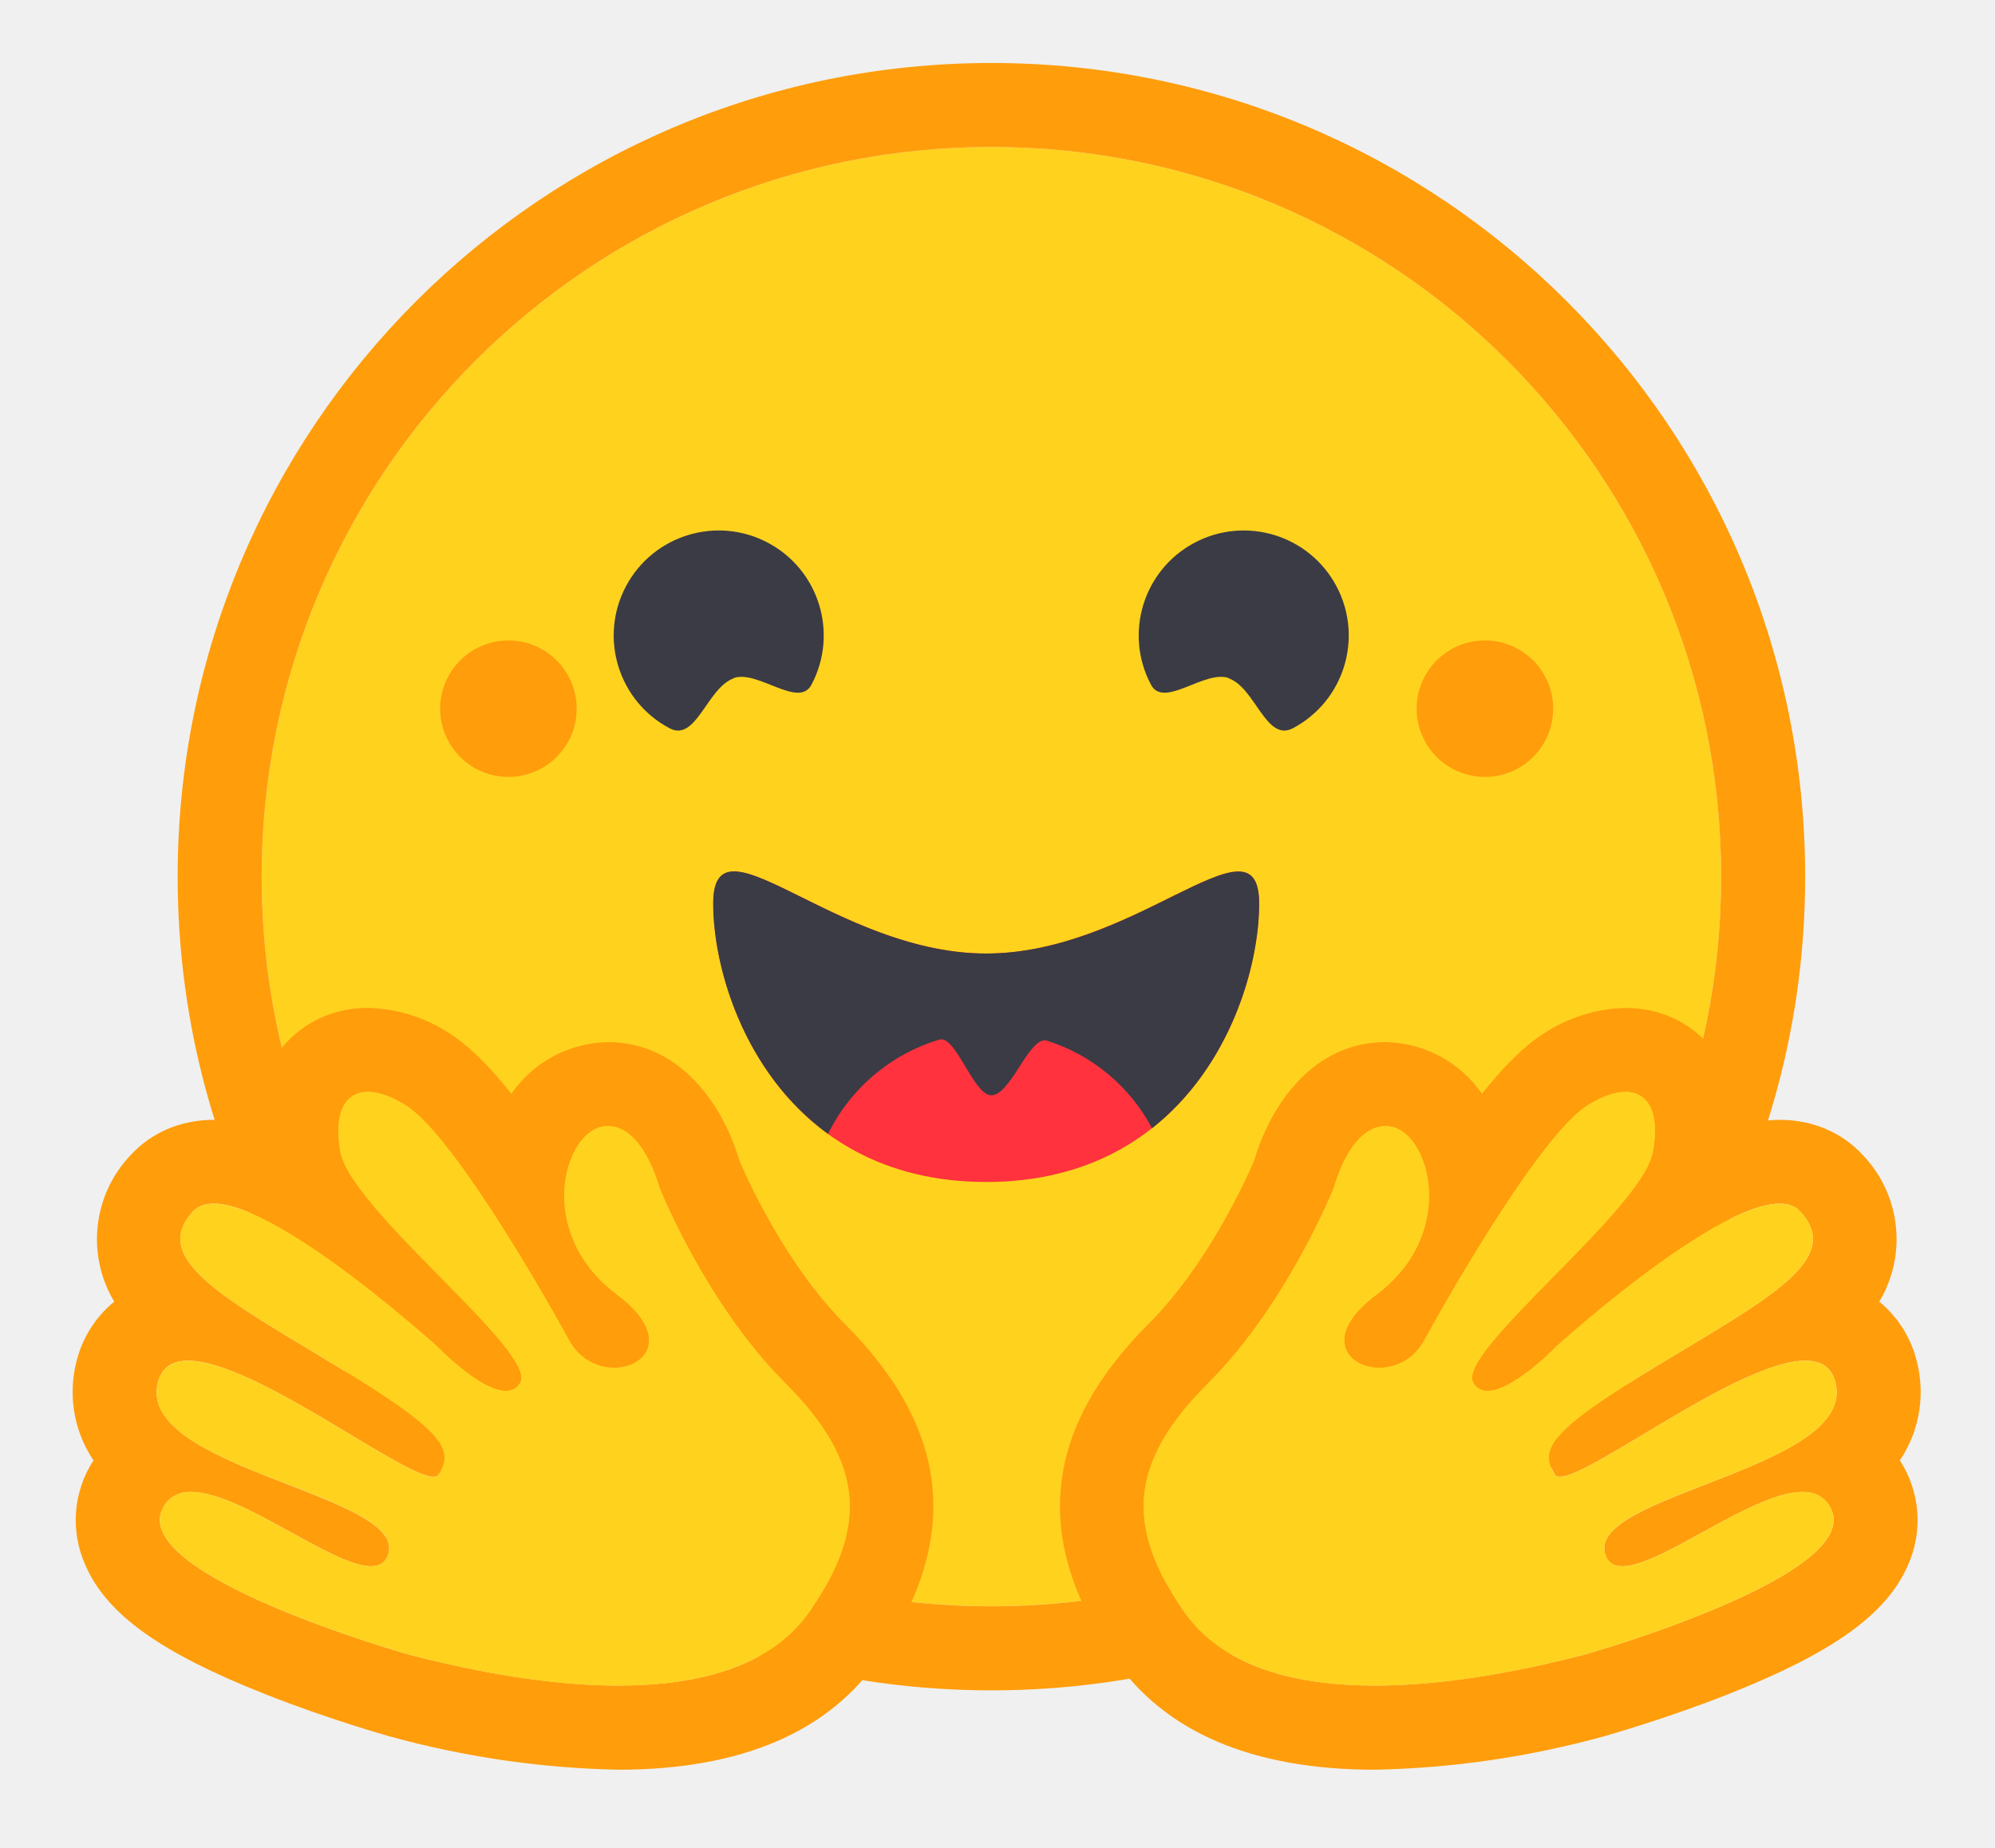
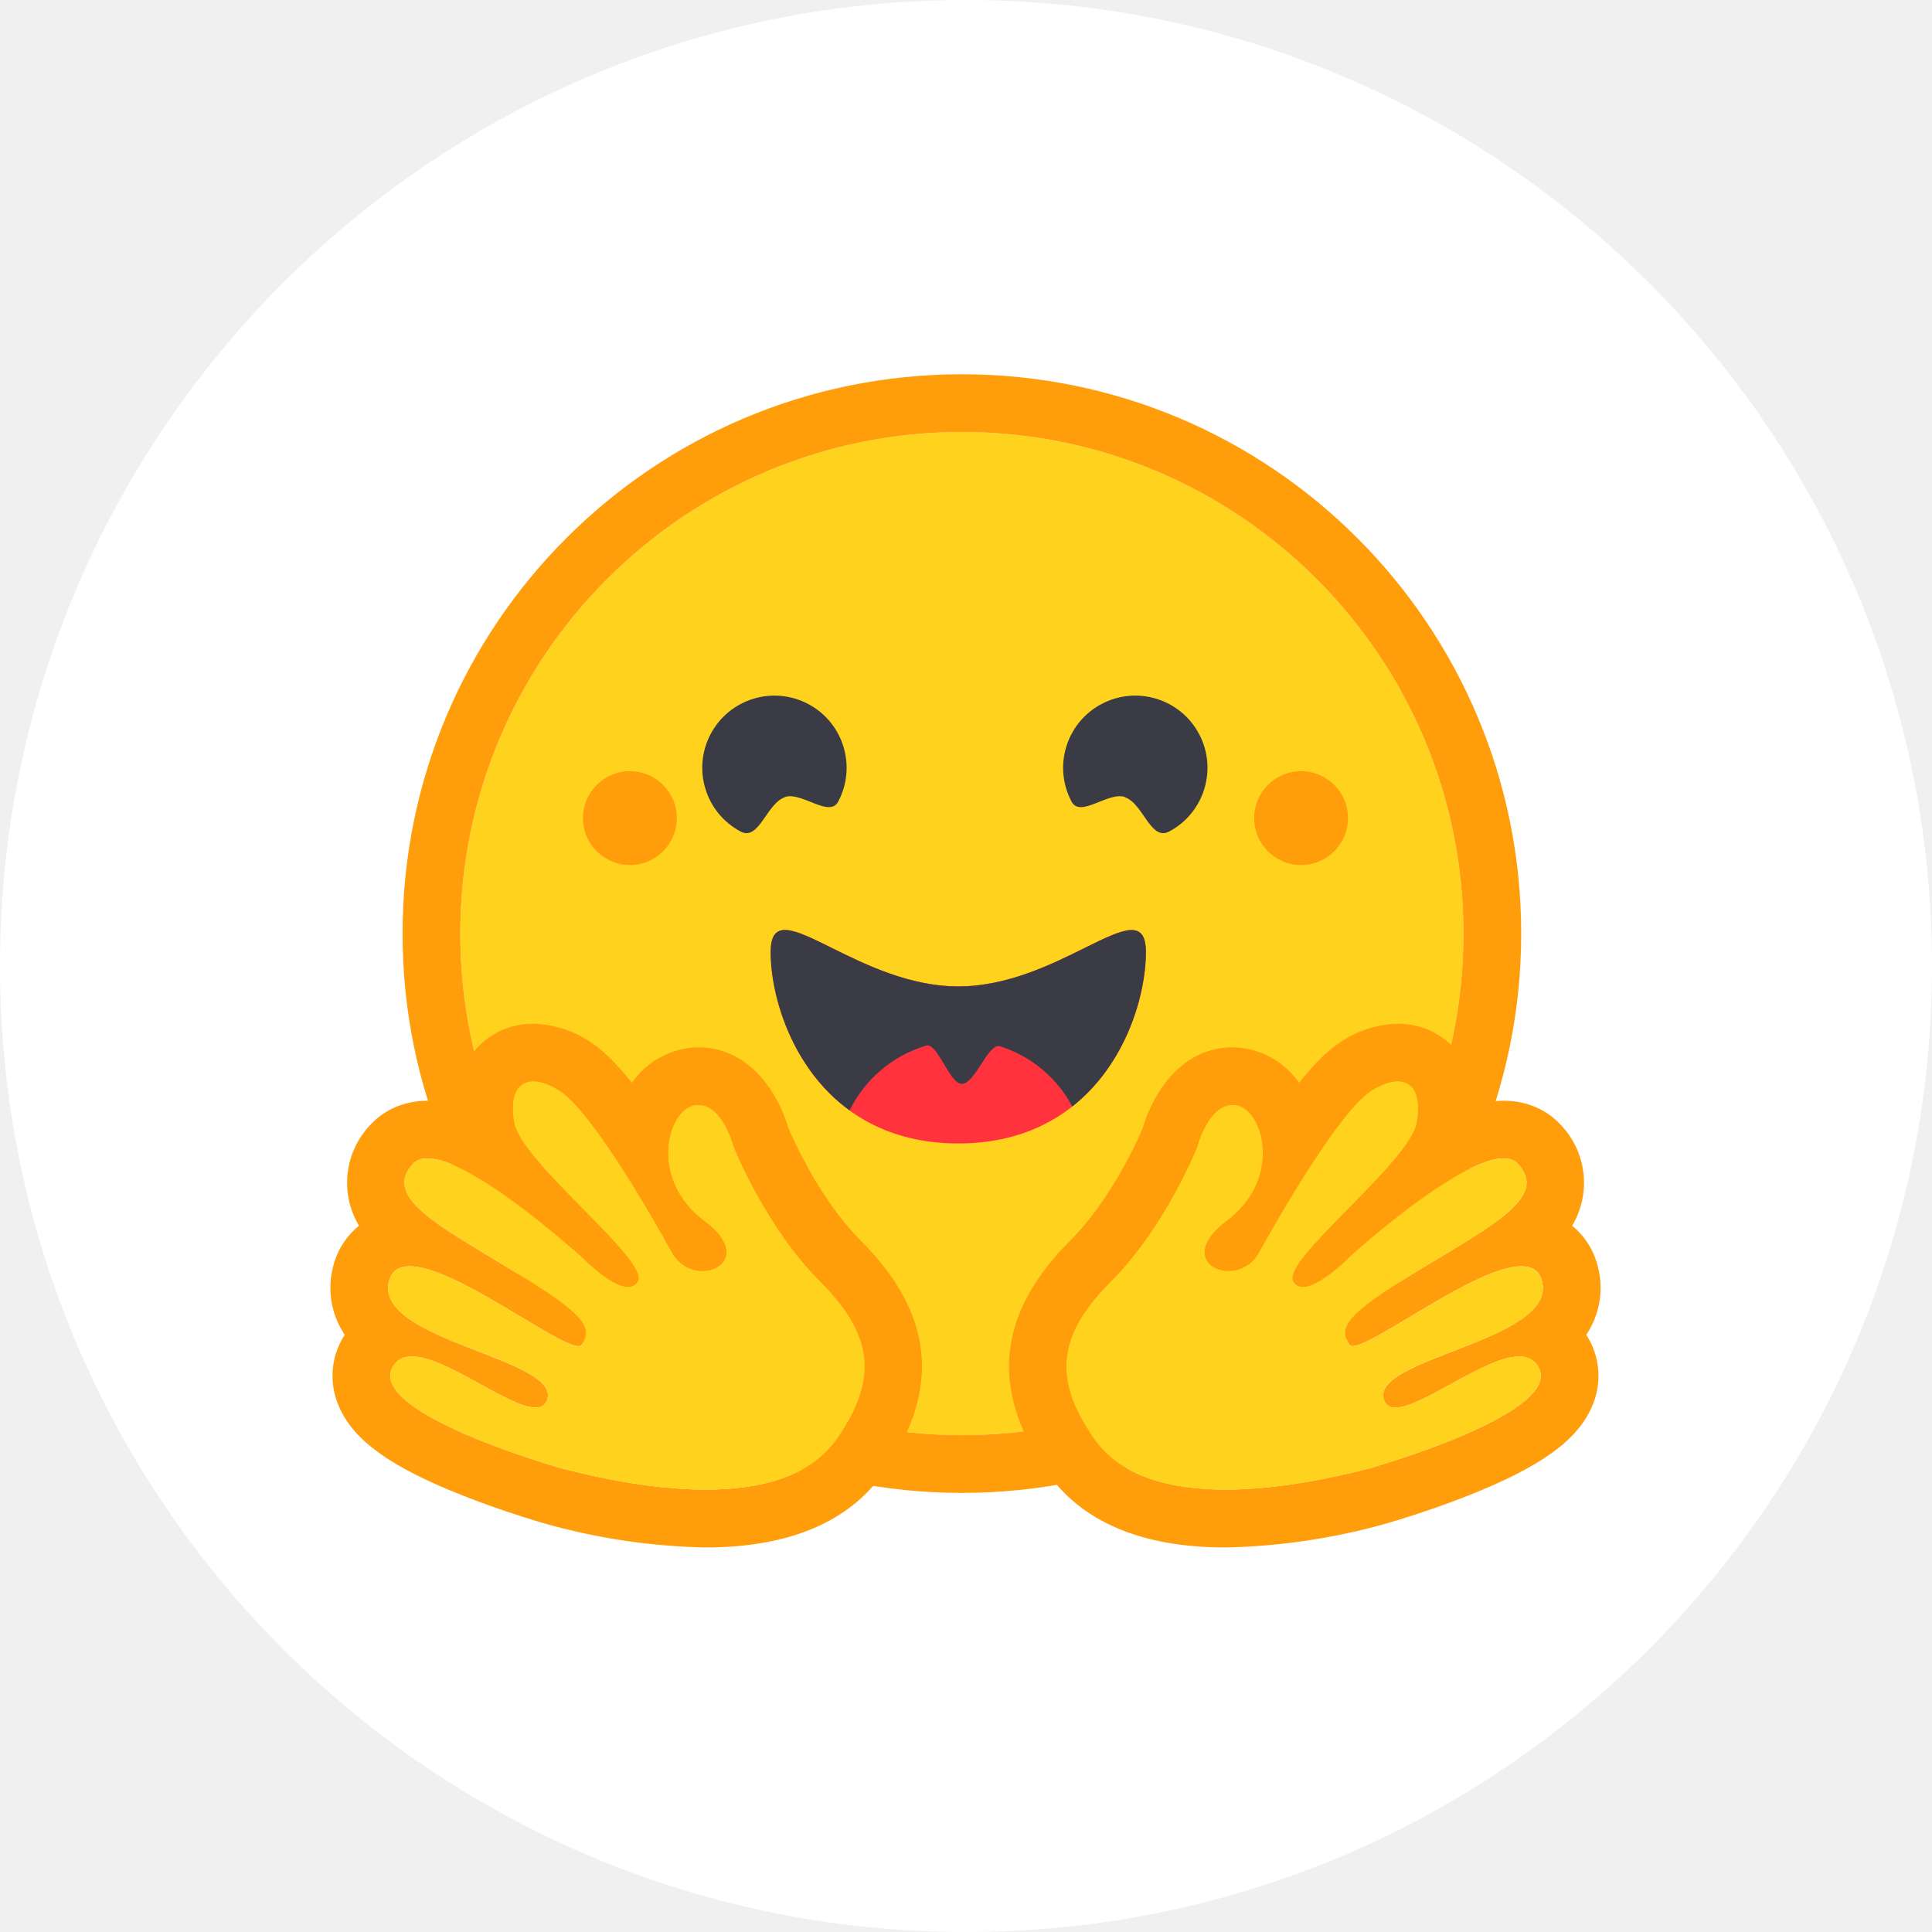
- <svg xmlns="http://www.w3.org/2000/svg" width="95" height="88" fill="none">
-   <path fill="#FFD21E" d="M47.21 76.5a34.75 34.75 0 1 0 0-69.5 34.75 34.75 0 0 0 0 69.5Z" />
-   <path fill="#FF9D0B" d="M81.96 41.75a34.75 34.75 0 1 0-69.5 0 34.75 34.75 0 0 0 69.5 0Zm-73.5 0a38.75 38.75 0 1 1 77.5 0 38.75 38.75 0 0 1-77.5 0Z" />
-   <path fill="#3A3B45" d="M58.5 32.3c1.28.44 1.78 3.06 3.07 2.38a5 5 0 1 0-6.76-2.07c.61 1.15 2.55-.72 3.7-.32ZM34.95 32.3c-1.28.44-1.79 3.06-3.07 2.38a5 5 0 1 1 6.76-2.07c-.61 1.15-2.56-.72-3.7-.32Z" />
-   <path fill="#FF323D" d="M46.96 56.29c9.83 0 13-8.76 13-13.26 0-2.34-1.57-1.6-4.09-.36-2.33 1.15-5.46 2.74-8.9 2.74-7.19 0-13-6.88-13-2.38s3.16 13.26 13 13.26Z" />
-   <path fill="#3A3B45" fill-rule="evenodd" d="M39.43 54a8.7 8.7 0 0 1 5.3-4.49c.4-.12.81.57 1.24 1.28.4.68.82 1.37 1.24 1.37.45 0 .9-.68 1.33-1.35.45-.7.89-1.38 1.32-1.25a8.61 8.61 0 0 1 5 4.17c3.73-2.94 5.1-7.74 5.1-10.7 0-2.34-1.57-1.6-4.09-.36l-.14.07c-2.31 1.15-5.39 2.67-8.77 2.67s-6.45-1.52-8.77-2.67c-2.6-1.29-4.23-2.1-4.23.29 0 3.05 1.46 8.06 5.47 10.97Z" clip-rule="evenodd" />
-   <path fill="#FF9D0B" d="M70.71 37a3.25 3.25 0 1 0 0-6.5 3.25 3.25 0 0 0 0 6.5ZM24.21 37a3.25 3.25 0 1 0 0-6.5 3.25 3.25 0 0 0 0 6.5ZM17.52 48c-1.62 0-3.06.66-4.07 1.87a5.97 5.97 0 0 0-1.33 3.76 7.1 7.1 0 0 0-1.94-.3c-1.55 0-2.95.59-3.94 1.66a5.8 5.8 0 0 0-.8 7 5.3 5.3 0 0 0-1.79 2.82c-.24.9-.48 2.8.8 4.74a5.22 5.22 0 0 0-.37 5.02c1.02 2.32 3.57 4.14 8.52 6.1 3.07 1.22 5.89 2 5.91 2.01a44.33 44.33 0 0 0 10.93 1.6c5.86 0 10.05-1.8 12.46-5.34 3.88-5.69 3.33-10.9-1.7-15.92-2.77-2.78-4.62-6.87-5-7.77-.78-2.66-2.84-5.62-6.25-5.62a5.7 5.7 0 0 0-4.6 2.46c-1-1.26-1.98-2.25-2.86-2.82A7.4 7.4 0 0 0 17.52 48Zm0 4c.51 0 1.14.22 1.82.65 2.14 1.36 6.25 8.43 7.76 11.18.5.92 1.37 1.31 2.14 1.31 1.55 0 2.75-1.53.15-3.48-3.92-2.93-2.55-7.72-.68-8.01.08-.02.17-.02.24-.02 1.7 0 2.45 2.93 2.45 2.93s2.2 5.52 5.98 9.3c3.77 3.77 3.97 6.8 1.22 10.83-1.88 2.75-5.47 3.58-9.16 3.58-3.81 0-7.73-.9-9.92-1.46-.11-.03-13.45-3.8-11.76-7 .28-.54.75-.76 1.34-.76 2.38 0 6.7 3.54 8.57 3.54.41 0 .7-.17.83-.6.79-2.85-12.06-4.05-10.98-8.17.2-.73.71-1.02 1.44-1.02 3.14 0 10.2 5.53 11.68 5.53.11 0 .2-.03.24-.1.74-1.2.33-2.04-4.9-5.2-5.21-3.16-8.88-5.06-6.8-7.33.24-.26.58-.38 1-.38 3.17 0 10.66 6.82 10.66 6.82s2.02 2.1 3.25 2.1c.28 0 .52-.1.68-.38.86-1.46-8.06-8.22-8.56-11.01-.34-1.9.24-2.85 1.31-2.85Z" />
-   <path fill="#FFD21E" d="M38.6 76.69c2.75-4.04 2.55-7.07-1.22-10.84-3.78-3.77-5.98-9.3-5.98-9.3s-.82-3.2-2.69-2.9c-1.87.3-3.24 5.08.68 8.01 3.91 2.93-.78 4.92-2.29 2.17-1.5-2.75-5.62-9.82-7.76-11.18-2.13-1.35-3.63-.6-3.13 2.2.5 2.79 9.43 9.55 8.56 11-.87 1.47-3.93-1.71-3.93-1.71s-9.57-8.71-11.66-6.44c-2.08 2.27 1.59 4.17 6.8 7.33 5.23 3.16 5.64 4 4.9 5.2-.75 1.2-12.28-8.53-13.36-4.4-1.08 4.11 11.77 5.3 10.98 8.15-.8 2.85-9.06-5.38-10.74-2.18-1.7 3.21 11.65 6.98 11.76 7.01 4.3 1.12 15.25 3.49 19.08-2.12Z" />
-   <path fill="#FF9D0B" d="M77.4 48c1.62 0 3.07.66 4.07 1.87a5.97 5.97 0 0 1 1.33 3.76 7.1 7.1 0 0 1 1.95-.3c1.55 0 2.95.59 3.94 1.66a5.8 5.8 0 0 1 .8 7 5.3 5.3 0 0 1 1.78 2.82c.24.9.48 2.8-.8 4.74a5.22 5.22 0 0 1 .37 5.02c-1.02 2.32-3.57 4.14-8.51 6.1-3.08 1.22-5.9 2-5.92 2.01a44.33 44.33 0 0 1-10.93 1.6c-5.86 0-10.05-1.8-12.46-5.34-3.88-5.69-3.33-10.9 1.7-15.92 2.78-2.78 4.63-6.87 5.01-7.77.78-2.66 2.83-5.62 6.24-5.62a5.7 5.7 0 0 1 4.6 2.46c1-1.26 1.98-2.25 2.87-2.82A7.4 7.4 0 0 1 77.4 48Zm0 4c-.51 0-1.13.22-1.82.65-2.13 1.36-6.25 8.43-7.76 11.18a2.43 2.43 0 0 1-2.14 1.31c-1.54 0-2.75-1.53-.14-3.48 3.91-2.93 2.54-7.72.67-8.01a1.54 1.54 0 0 0-.24-.02c-1.7 0-2.45 2.93-2.45 2.93s-2.2 5.52-5.97 9.3c-3.78 3.77-3.98 6.8-1.22 10.83 1.87 2.75 5.47 3.58 9.15 3.58 3.82 0 7.73-.9 9.93-1.46.1-.03 13.45-3.8 11.76-7-.29-.54-.75-.76-1.34-.76-2.38 0-6.71 3.54-8.57 3.54-.42 0-.71-.17-.83-.6-.8-2.85 12.05-4.05 10.97-8.17-.19-.73-.7-1.02-1.44-1.02-3.14 0-10.2 5.53-11.68 5.53-.1 0-.19-.03-.23-.1-.74-1.2-.34-2.04 4.88-5.2 5.23-3.16 8.9-5.06 6.8-7.33-.23-.26-.57-.38-.98-.38-3.18 0-10.67 6.82-10.67 6.82s-2.02 2.1-3.24 2.1a.74.74 0 0 1-.68-.38c-.87-1.46 8.05-8.22 8.55-11.01.34-1.9-.24-2.85-1.31-2.85Z" />
-   <path fill="#FFD21E" d="M56.33 76.69c-2.75-4.04-2.56-7.07 1.22-10.84 3.77-3.77 5.97-9.3 5.97-9.3s.82-3.2 2.7-2.9c1.86.3 3.23 5.08-.68 8.01-3.92 2.93.78 4.92 2.28 2.17 1.51-2.75 5.63-9.82 7.76-11.18 2.13-1.35 3.64-.6 3.13 2.2-.5 2.79-9.42 9.55-8.55 11 .86 1.47 3.92-1.71 3.92-1.71s9.58-8.71 11.66-6.44c2.08 2.27-1.58 4.17-6.8 7.33-5.23 3.16-5.63 4-4.9 5.2.75 1.2 12.28-8.53 13.36-4.4 1.08 4.11-11.76 5.3-10.97 8.15.8 2.85 9.05-5.38 10.74-2.18 1.69 3.21-11.65 6.98-11.76 7.01-4.31 1.12-15.26 3.49-19.08-2.12Z" />
+ <svg xmlns="http://www.w3.org/2000/svg" width="62" height="62" viewBox="0 0 62 62" fill="none">
+   <rect width="62" height="62" rx="31" fill="#fff" />
+   <g transform="translate(9 10.6211) scale(0.4632)">
+     <path fill="#FFD21E" d="M47.21 76.5a34.75 34.75 0 1 0 0-69.5 34.75 34.75 0 0 0 0 69.5Z" />
+     <path fill="#FF9D0B" d="M81.96 41.75a34.75 34.75 0 1 0-69.5 0 34.75 34.75 0 0 0 69.5 0Zm-73.5 0a38.75 38.75 0 1 1 77.5 0 38.75 38.75 0 0 1-77.5 0Z" />
+     <path fill="#3A3B45" d="M58.5 32.3c1.28.44 1.78 3.06 3.07 2.38a5 5 0 1 0-6.76-2.07c.61 1.15 2.55-.72 3.7-.32ZM34.95 32.3c-1.28.44-1.79 3.06-3.07 2.38a5 5 0 1 1 6.76-2.07c-.61 1.15-2.56-.72-3.7-.32Z" />
+     <path fill="#FF323D" d="M46.96 56.29c9.83 0 13-8.76 13-13.26 0-2.34-1.57-1.6-4.09-.36-2.33 1.15-5.46 2.74-8.9 2.74-7.19 0-13-6.88-13-2.38s3.16 13.26 13 13.26Z" />
+     <path fill="#3A3B45" fill-rule="evenodd" d="M39.43 54a8.7 8.7 0 0 1 5.3-4.49c.4-.12.81.57 1.24 1.28.4.68.82 1.37 1.24 1.37.45 0 .9-.68 1.33-1.35.45-.7.89-1.38 1.32-1.25a8.61 8.61 0 0 1 5 4.17c3.73-2.94 5.1-7.74 5.1-10.7 0-2.34-1.57-1.6-4.09-.36l-.14.07c-2.31 1.15-5.39 2.67-8.77 2.67s-6.45-1.52-8.77-2.67c-2.6-1.29-4.23-2.1-4.23.29 0 3.05 1.46 8.06 5.47 10.97Z" clip-rule="evenodd" />
+     <path fill="#FF9D0B" d="M70.71 37a3.25 3.25 0 1 0 0-6.5 3.25 3.25 0 0 0 0 6.5ZM24.21 37a3.25 3.25 0 1 0 0-6.5 3.25 3.25 0 0 0 0 6.5ZM17.52 48c-1.62 0-3.06.66-4.07 1.87a5.97 5.97 0 0 0-1.33 3.76 7.1 7.1 0 0 0-1.94-.3c-1.55 0-2.95.59-3.94 1.66a5.8 5.8 0 0 0-.8 7 5.3 5.3 0 0 0-1.79 2.82c-.24.9-.48 2.8.8 4.74a5.22 5.22 0 0 0-.37 5.02c1.02 2.32 3.57 4.14 8.52 6.1 3.07 1.22 5.89 2 5.91 2.01a44.33 44.33 0 0 0 10.93 1.6c5.86 0 10.05-1.8 12.46-5.34 3.88-5.69 3.33-10.9-1.7-15.92-2.77-2.78-4.62-6.87-5-7.77-.78-2.66-2.84-5.62-6.25-5.62a5.7 5.7 0 0 0-4.6 2.46c-1-1.26-1.98-2.25-2.86-2.82A7.4 7.4 0 0 0 17.52 48Zm0 4c.51 0 1.14.22 1.82.65 2.14 1.36 6.25 8.43 7.76 11.18.5.92 1.37 1.31 2.14 1.31 1.55 0 2.75-1.53.15-3.48-3.92-2.93-2.55-7.72-.68-8.01.08-.02.17-.02.24-.02 1.7 0 2.45 2.93 2.45 2.93s2.2 5.52 5.98 9.3c3.77 3.77 3.97 6.8 1.22 10.83-1.88 2.75-5.47 3.58-9.16 3.58-3.81 0-7.73-.9-9.92-1.46-.11-.03-13.45-3.8-11.76-7 .28-.54.75-.76 1.34-.76 2.38 0 6.7 3.54 8.57 3.54.41 0 .7-.17.83-.6.79-2.85-12.06-4.05-10.98-8.17.2-.73.71-1.02 1.44-1.02 3.14 0 10.2 5.53 11.68 5.53.11 0 .2-.03.24-.1.74-1.2.33-2.04-4.9-5.2-5.21-3.16-8.88-5.06-6.8-7.33.24-.26.58-.38 1-.38 3.17 0 10.66 6.82 10.66 6.82s2.02 2.1 3.25 2.1c.28 0 .52-.1.68-.38.86-1.46-8.06-8.22-8.56-11.01-.34-1.9.24-2.85 1.31-2.85Z" />
+     <path fill="#FFD21E" d="M38.6 76.69c2.75-4.04 2.55-7.07-1.22-10.84-3.78-3.77-5.98-9.3-5.98-9.3s-.82-3.2-2.69-2.9c-1.87.3-3.24 5.08.68 8.01 3.91 2.93-.78 4.92-2.29 2.17-1.5-2.75-5.62-9.82-7.76-11.18-2.13-1.35-3.63-.6-3.13 2.2.5 2.79 9.43 9.55 8.56 11-.87 1.47-3.93-1.71-3.93-1.71s-9.57-8.71-11.66-6.44c-2.08 2.27 1.59 4.17 6.8 7.33 5.23 3.16 5.64 4 4.9 5.2-.75 1.2-12.28-8.53-13.36-4.4-1.08 4.11 11.77 5.3 10.98 8.15-.8 2.85-9.06-5.38-10.74-2.18-1.7 3.21 11.65 6.98 11.76 7.01 4.3 1.12 15.25 3.49 19.08-2.12Z" />
+     <path fill="#FF9D0B" d="M77.4 48c1.62 0 3.07.66 4.07 1.87a5.97 5.97 0 0 1 1.33 3.76 7.1 7.1 0 0 1 1.95-.3c1.55 0 2.95.59 3.94 1.66a5.8 5.8 0 0 1 .8 7 5.3 5.3 0 0 1 1.78 2.82c.24.9.48 2.8-.8 4.74a5.22 5.22 0 0 1 .37 5.02c-1.02 2.32-3.57 4.14-8.51 6.1-3.08 1.22-5.9 2-5.92 2.01a44.33 44.33 0 0 1-10.93 1.6c-5.86 0-10.05-1.8-12.46-5.34-3.88-5.69-3.33-10.9 1.7-15.92 2.78-2.78 4.63-6.87 5.01-7.77.78-2.66 2.83-5.62 6.24-5.62a5.7 5.7 0 0 1 4.6 2.46c1-1.26 1.98-2.25 2.87-2.82A7.4 7.4 0 0 1 77.4 48Zm0 4c-.51 0-1.13.22-1.82.65-2.13 1.36-6.25 8.43-7.76 11.18a2.43 2.43 0 0 1-2.14 1.31c-1.54 0-2.75-1.53-.14-3.48 3.91-2.93 2.54-7.72.67-8.01a1.54 1.54 0 0 0-.24-.02c-1.7 0-2.45 2.93-2.45 2.93s-2.2 5.52-5.97 9.3c-3.78 3.77-3.98 6.8-1.22 10.83 1.87 2.75 5.47 3.58 9.15 3.58 3.82 0 7.73-.9 9.93-1.46.1-.03 13.45-3.8 11.76-7-.29-.54-.75-.76-1.34-.76-2.38 0-6.71 3.54-8.57 3.54-.42 0-.71-.17-.83-.6-.8-2.85 12.05-4.05 10.97-8.17-.19-.73-.7-1.02-1.44-1.02-3.14 0-10.2 5.53-11.68 5.53-.1 0-.19-.03-.23-.1-.74-1.2-.34-2.04 4.88-5.2 5.23-3.16 8.9-5.06 6.8-7.33-.23-.26-.57-.38-.98-.38-3.18 0-10.67 6.82-10.67 6.82s-2.02 2.1-3.24 2.1a.74.74 0 0 1-.68-.38c-.87-1.46 8.05-8.22 8.55-11.01.34-1.9-.24-2.85-1.31-2.85Z" />
+     <path fill="#FFD21E" d="M56.33 76.69c-2.75-4.04-2.56-7.07 1.22-10.84 3.77-3.77 5.97-9.3 5.97-9.3s.82-3.2 2.7-2.9c1.86.3 3.23 5.08-.68 8.01-3.92 2.93.78 4.92 2.28 2.17 1.51-2.75 5.63-9.82 7.76-11.18 2.13-1.35 3.64-.6 3.13 2.2-.5 2.79-9.42 9.55-8.55 11 .86 1.47 3.92-1.71 3.92-1.71s9.58-8.71 11.66-6.44c2.08 2.27-1.58 4.17-6.8 7.33-5.23 3.16-5.63 4-4.9 5.2.75 1.2 12.28-8.53 13.36-4.4 1.08 4.11-11.76 5.3-10.97 8.15.8 2.85 9.05-5.38 10.74-2.18 1.69 3.21-11.65 6.98-11.76 7.01-4.31 1.12-15.26 3.49-19.08-2.12Z" />
+   </g>
</svg>
